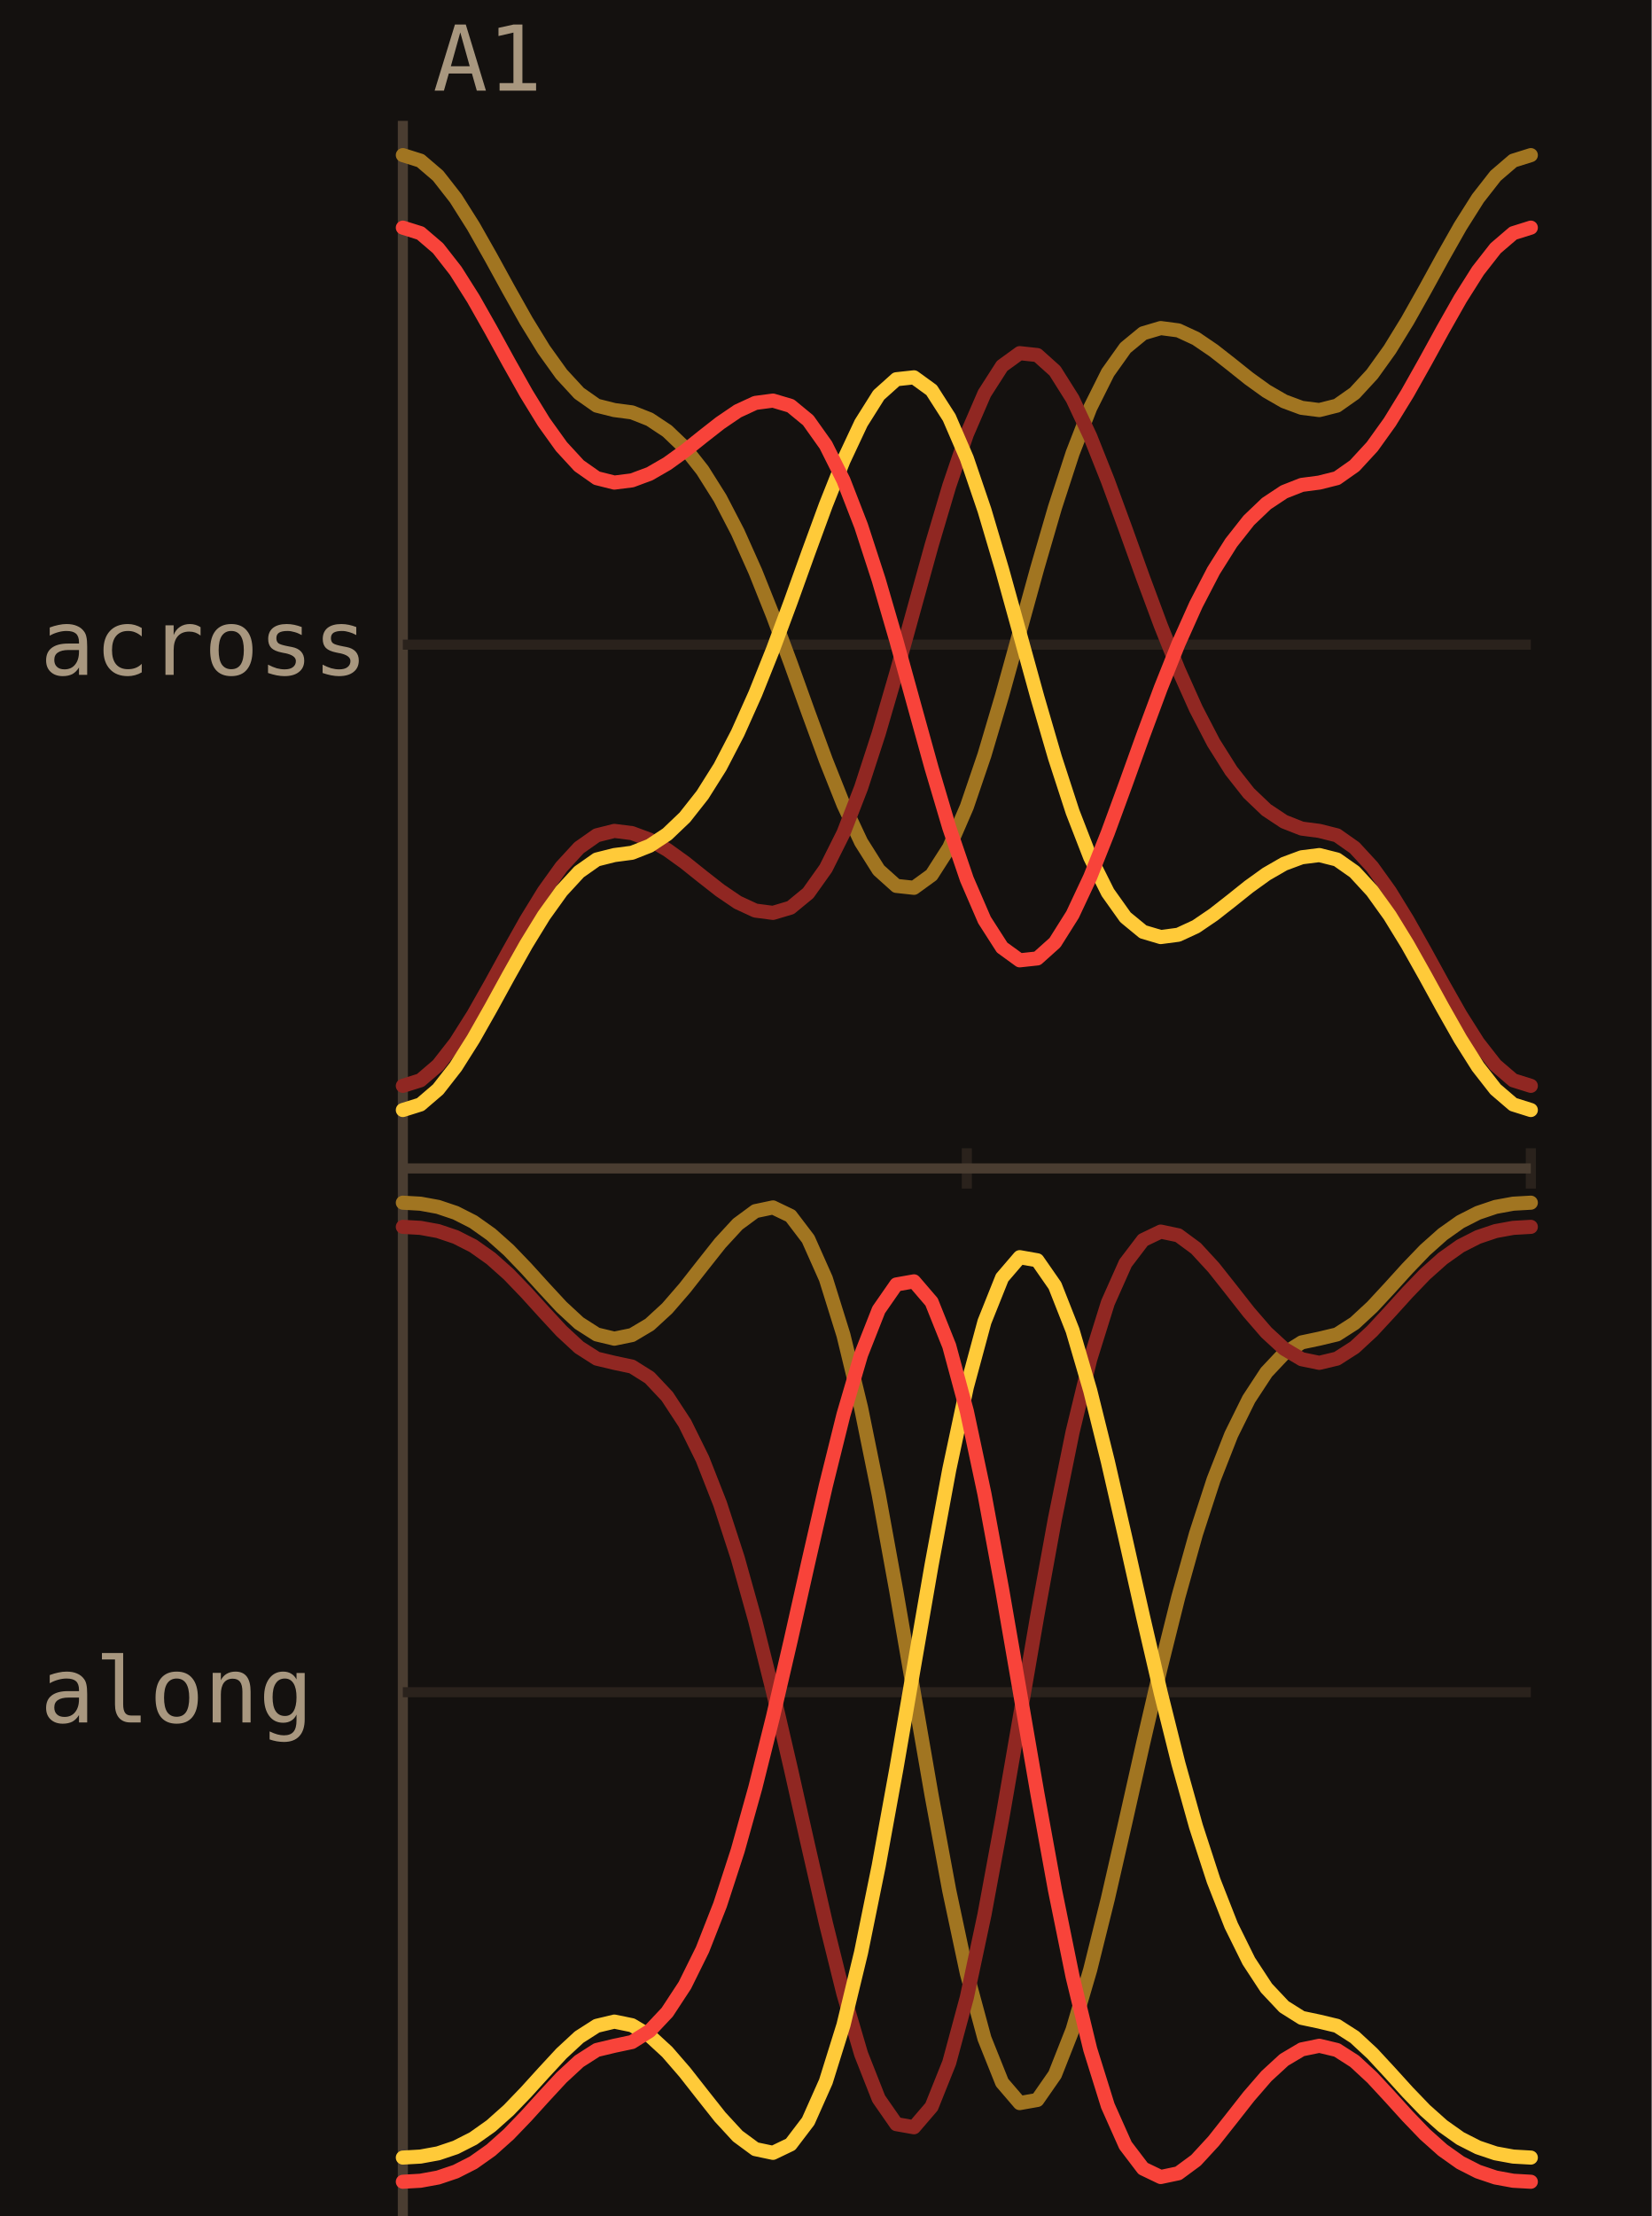
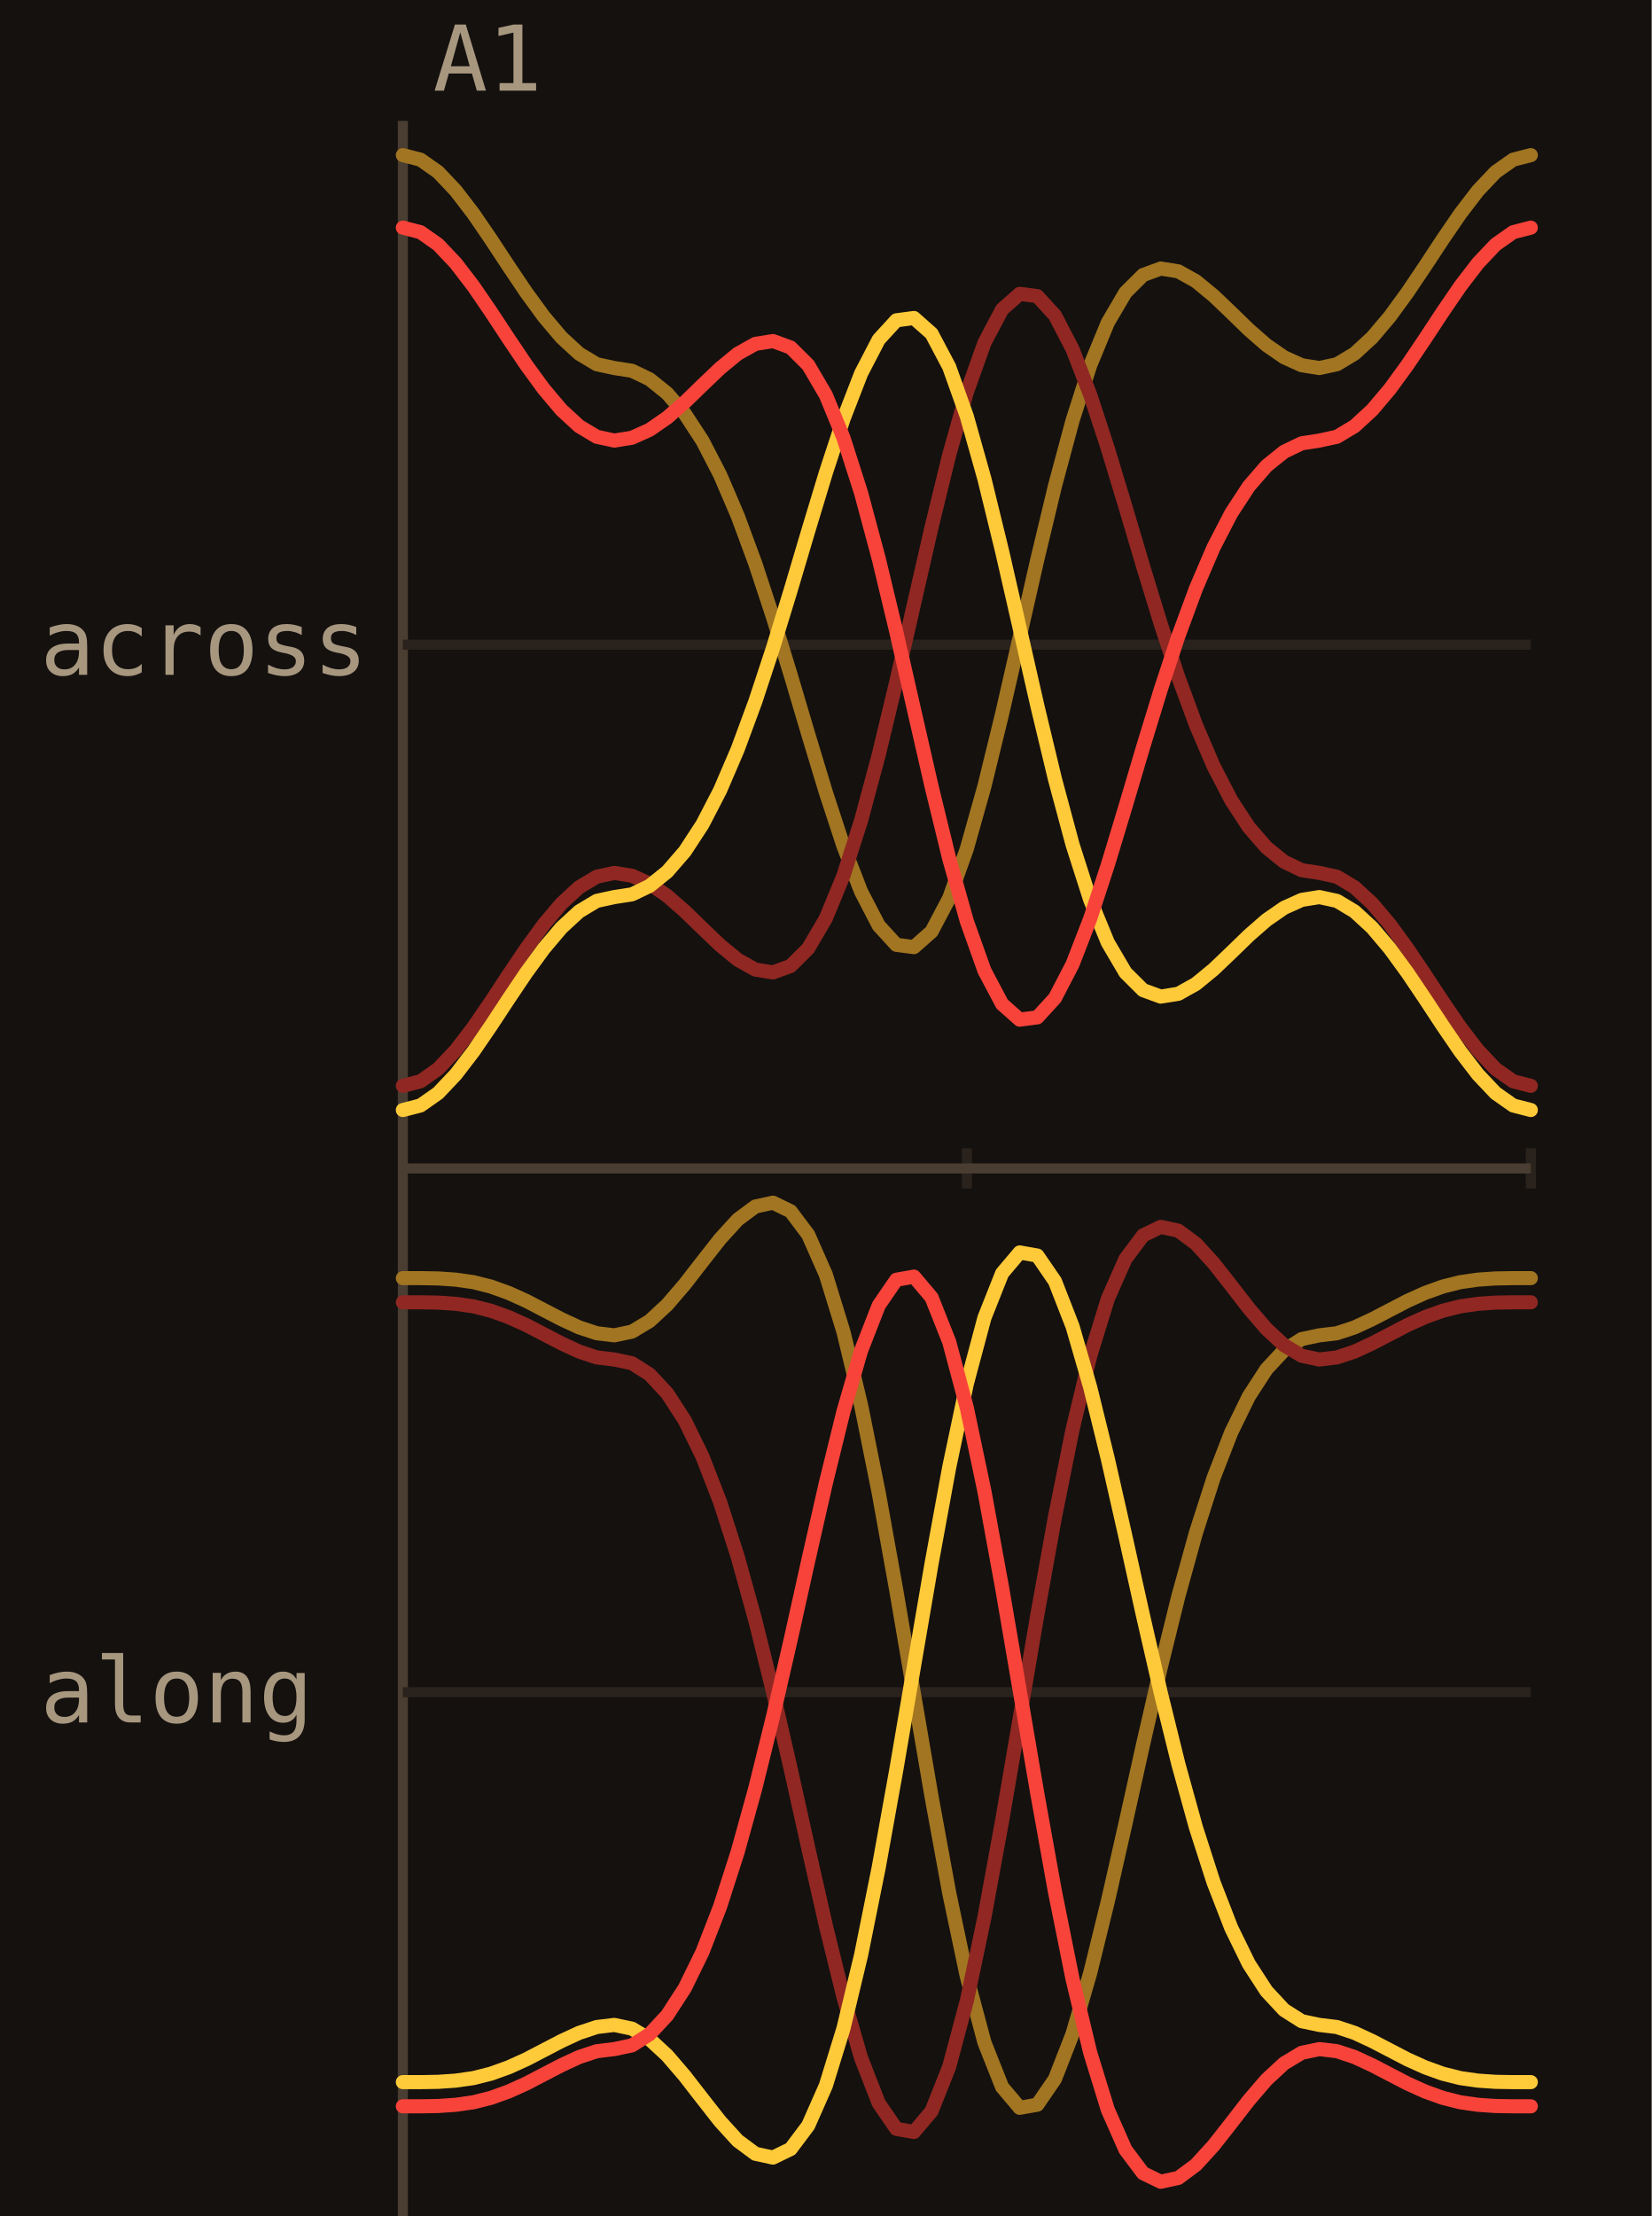
<svg xmlns="http://www.w3.org/2000/svg" viewBox="0 0 164 220" width="164" height="220" role="img">
  <rect width="164" height="220" fill="#14110f" />
  <path d="M40 12L40 220" stroke="#4a3d31" stroke-width="1" fill="none" />
  <path d="M96 114L96 118" stroke="#2a221c" stroke-width="1" fill="none" />
  <path d="M152 114L152 118" stroke="#2a221c" stroke-width="1" fill="none" />
  <path d="M40 64L152 64" stroke="#2a221c" stroke-width="1" fill="none" />
  <text x="4" y="67" fill="#a8977f" font-size="9" font-family="ui-monospace, Menlo, monospace">across</text>
  <path d="M40 168L152 168" stroke="#2a221c" stroke-width="1" fill="none" />
  <text x="4" y="171" fill="#a8977f" font-size="9" font-family="ui-monospace, Menlo, monospace">along</text>
  <path d="M40 116L152 116" stroke="#4a3d31" stroke-width="1" fill="none" />
  <text x="43" y="9" fill="#a8977f" font-size="9" font-family="ui-monospace, Menlo, monospace">A1</text>
-   <path d="M40 15.4L41.75 15.95L43.5 17.45L45.25 19.69L47 22.46L48.75 25.55L50.5 28.74L52.25 31.85L54 34.7L55.75 37.14L57.5 39.04L59.25 40.27L61 40.71L62.75 40.94L64.5 41.63L66.25 42.79L68 44.46L69.75 46.68L71.5 49.46L73.25 52.83L75 56.74L76.75 61.12L78.5 65.83L80.25 70.7L82 75.47L83.75 79.87L85.5 83.6L87.25 86.38L89 87.95L90.75 88.14L92.5 86.87L94.25 84.14L96 80.09L97.75 74.95L99.5 69.05L101.25 62.73L103 56.39L104.75 50.38L106.5 45L108.25 40.49L110 36.99L111.75 34.53L113.5 33.09L115.25 32.57L117 32.8L118.75 33.61L120.5 34.8L122.25 36.17L124 37.57L125.75 38.83L127.5 39.84L129.25 40.49L131 40.71L132.75 40.27L134.5 39.04L136.25 37.14L138 34.7L139.75 31.85L141.5 28.74L143.25 25.55L145 22.46L146.75 19.69L148.5 17.45L150.25 15.95L152 15.4" fill="none" stroke="#a17521" stroke-width="1.4" stroke-linecap="round" stroke-linejoin="round" />
-   <path d="M40 107.8L41.75 107.25L43.5 105.75L45.25 103.51L47 100.74L48.75 97.65L50.5 94.46L52.25 91.35L54 88.5L55.75 86.06L57.5 84.16L59.25 82.93L61 82.49L62.75 82.71L64.5 83.36L66.25 84.37L68 85.63L69.75 87.03L71.5 88.4L73.25 89.59L75 90.4L76.75 90.63L78.5 90.11L80.25 88.67L82 86.21L83.75 82.71L85.5 78.2L87.25 72.82L89 66.81L90.75 60.47L92.5 54.15L94.25 48.25L96 43.11L97.75 39.06L99.5 36.33L101.25 35.06L103 35.25L104.75 36.82L106.5 39.6L108.25 43.33L110 47.73L111.75 52.5L113.5 57.37L115.25 62.08L117 66.46L118.75 70.37L120.5 73.74L122.25 76.52L124 78.74L125.75 80.41L127.5 81.57L129.25 82.26L131 82.49L132.75 82.93L134.5 84.16L136.25 86.06L138 88.5L139.75 91.35L141.5 94.46L143.25 97.65L145 100.74L146.75 103.51L148.5 105.75L150.25 107.25L152 107.8" fill="none" stroke="#902722" stroke-width="1.4" stroke-linecap="round" stroke-linejoin="round" />
-   <path d="M40 110.2L41.75 109.65L43.5 108.15L45.25 105.91L47 103.14L48.75 100.05L50.5 96.86L52.25 93.75L54 90.9L55.75 88.46L57.5 86.56L59.25 85.33L61 84.89L62.75 84.66L64.5 83.97L66.25 82.81L68 81.14L69.75 78.92L71.5 76.14L73.25 72.77L75 68.86L76.75 64.48L78.5 59.77L80.25 54.9L82 50.13L83.75 45.73L85.5 42L87.25 39.22L89 37.65L90.75 37.46L92.5 38.73L94.25 41.46L96 45.51L97.75 50.65L99.5 56.55L101.25 62.87L103 69.21L104.75 75.22L106.5 80.6L108.25 85.11L110 88.61L111.75 91.07L113.5 92.51L115.25 93.03L117 92.8L118.75 91.99L120.5 90.8L122.25 89.43L124 88.03L125.75 86.77L127.5 85.76L129.25 85.11L131 84.89L132.75 85.33L134.5 86.56L136.25 88.46L138 90.9L139.75 93.75L141.5 96.86L143.25 100.05L145 103.14L146.75 105.91L148.5 108.15L150.25 109.65L152 110.2" fill="none" stroke="#ffca39" stroke-width="1.4" stroke-linecap="round" stroke-linejoin="round" />
-   <path d="M40 22.6L41.75 23.15L43.5 24.65L45.25 26.89L47 29.66L48.75 32.75L50.5 35.94L52.25 39.05L54 41.9L55.75 44.34L57.5 46.24L59.25 47.47L61 47.91L62.75 47.69L64.5 47.04L66.25 46.03L68 44.77L69.75 43.37L71.5 42L73.25 40.81L75 40L76.75 39.77L78.5 40.29L80.25 41.73L82 44.19L83.75 47.69L85.5 52.2L87.25 57.58L89 63.59L90.75 69.93L92.5 76.25L94.25 82.15L96 87.29L97.75 91.34L99.5 94.07L101.25 95.34L103 95.15L104.75 93.58L106.5 90.8L108.25 87.07L110 82.67L111.75 77.9L113.5 73.03L115.25 68.32L117 63.94L118.75 60.03L120.5 56.66L122.25 53.88L124 51.66L125.75 49.99L127.5 48.83L129.25 48.14L131 47.91L132.75 47.47L134.5 46.24L136.25 44.34L138 41.9L139.75 39.05L141.5 35.94L143.25 32.75L145 29.66L146.75 26.89L148.5 24.65L150.25 23.15L152 22.6" fill="none" stroke="#f8433a" stroke-width="1.4" stroke-linecap="round" stroke-linejoin="round" />
-   <path d="M40 119.4L41.75 119.5L43.5 119.82L45.25 120.41L47 121.3L48.75 122.54L50.5 124.1L52.25 125.92L54 127.85L55.75 129.74L57.5 131.36L59.25 132.48L61 132.9L62.75 132.54L64.5 131.5L66.25 129.89L68 127.87L69.75 125.64L71.5 123.43L73.25 121.53L75 120.24L76.75 119.87L78.5 120.71L80.25 123.01L82 126.94L83.75 132.55L85.5 139.77L87.25 148.37L89 157.98L90.75 168.13L92.5 178.23L94.25 187.68L96 195.9L97.75 202.38L99.5 206.75L101.25 208.79L103 208.48L104.75 205.96L106.5 201.52L108.25 195.55L110 188.51L111.75 180.87L113.5 173.09L115.25 165.55L117 158.54L118.75 152.28L120.5 146.9L122.25 142.44L124 138.9L125.75 136.23L127.5 134.37L129.25 133.27L131 132.9L132.75 132.48L134.5 131.36L136.25 129.74L138 127.85L139.75 125.92L141.5 124.1L143.25 122.54L145 121.3L146.75 120.41L148.5 119.82L150.25 119.5L152 119.4" fill="none" stroke="#a17521" stroke-width="1.4" stroke-linecap="round" stroke-linejoin="round" />
-   <path d="M40 121.8L41.75 121.9L43.5 122.22L45.25 122.81L47 123.7L48.75 124.94L50.5 126.5L52.25 128.32L54 130.25L55.75 132.14L57.5 133.76L59.25 134.88L61 135.3L62.75 135.67L64.5 136.77L66.25 138.63L68 141.3L69.75 144.84L71.5 149.3L73.25 154.68L75 160.94L76.75 167.95L78.5 175.49L80.25 183.27L82 190.91L83.75 197.95L85.5 203.92L87.25 208.36L89 210.88L90.75 211.19L92.5 209.15L94.25 204.78L96 198.3L97.75 190.08L99.5 180.63L101.25 170.53L103 160.38L104.75 150.77L106.5 142.17L108.25 134.95L110 129.34L111.75 125.41L113.5 123.11L115.25 122.27L117 122.64L118.75 123.93L120.5 125.83L122.25 128.04L124 130.27L125.75 132.29L127.5 133.9L129.25 134.94L131 135.3L132.75 134.88L134.5 133.76L136.25 132.14L138 130.25L139.75 128.32L141.5 126.5L143.25 124.94L145 123.7L146.75 122.81L148.5 122.22L150.25 121.9L152 121.8" fill="none" stroke="#902722" stroke-width="1.4" stroke-linecap="round" stroke-linejoin="round" />
-   <path d="M40 214.2L41.75 214.1L43.5 213.78L45.25 213.19L47 212.3L48.75 211.06L50.5 209.5L52.25 207.68L54 205.75L55.75 203.86L57.5 202.24L59.25 201.12L61 200.7L62.75 201.06L64.5 202.1L66.25 203.71L68 205.73L69.75 207.96L71.5 210.17L73.25 212.07L75 213.36L76.75 213.73L78.5 212.89L80.25 210.59L82 206.66L83.75 201.05L85.5 193.83L87.25 185.23L89 175.62L90.75 165.47L92.5 155.37L94.25 145.92L96 137.7L97.75 131.22L99.5 126.85L101.25 124.81L103 125.12L104.75 127.64L106.5 132.08L108.25 138.05L110 145.09L111.75 152.73L113.5 160.51L115.25 168.05L117 175.06L118.75 181.32L120.5 186.7L122.25 191.16L124 194.7L125.75 197.37L127.5 199.23L129.25 200.33L131 200.7L132.75 201.12L134.5 202.24L136.25 203.86L138 205.75L139.75 207.68L141.5 209.5L143.25 211.06L145 212.3L146.75 213.19L148.5 213.78L150.25 214.1L152 214.2" fill="none" stroke="#ffca39" stroke-width="1.4" stroke-linecap="round" stroke-linejoin="round" />
-   <path d="M40 216.6L41.75 216.5L43.5 216.18L45.25 215.59L47 214.7L48.75 213.46L50.5 211.9L52.25 210.08L54 208.15L55.75 206.26L57.5 204.64L59.25 203.52L61 203.1L62.75 202.73L64.5 201.63L66.25 199.77L68 197.1L69.75 193.56L71.5 189.1L73.25 183.72L75 177.46L76.75 170.45L78.5 162.91L80.25 155.13L82 147.49L83.75 140.45L85.5 134.48L87.25 130.04L89 127.52L90.75 127.21L92.5 129.25L94.25 133.62L96 140.1L97.75 148.32L99.5 157.77L101.25 167.87L103 178.02L104.75 187.63L106.5 196.23L108.25 203.45L110 209.06L111.75 212.99L113.5 215.29L115.25 216.13L117 215.76L118.75 214.47L120.5 212.57L122.25 210.36L124 208.13L125.75 206.11L127.5 204.5L129.25 203.46L131 203.1L132.75 203.52L134.5 204.64L136.25 206.26L138 208.15L139.75 210.08L141.5 211.9L143.25 213.46L145 214.7L146.75 215.59L148.5 216.18L150.25 216.5L152 216.6" fill="none" stroke="#f8433a" stroke-width="1.4" stroke-linecap="round" stroke-linejoin="round" />
+   <path d="M40 15.4L41.75 15.85L43.5 17.08L45.25 18.93L47 21.21L48.75 23.77L50.5 26.43L52.25 29.03L54 31.43L55.75 33.5L57.5 35.11L59.25 36.16L61 36.54L62.75 36.81L64.5 37.65L66.25 39.06L68 41.08L69.75 43.76L71.5 47.14L73.25 51.22L75 55.96L76.75 61.27L78.5 66.98L80.25 72.88L82 78.66L83.75 84L85.5 88.52L87.25 91.89L89 93.8L90.75 94.03L92.5 92.48L94.25 89.17L96 84.26L97.75 78.04L99.5 70.88L101.25 63.23L103 55.54L104.75 48.25L106.5 41.74L108.25 36.27L110 32.02L111.75 29.04L113.5 27.3L115.25 26.66L117 26.94L118.75 27.92L120.5 29.36L122.25 31.03L124 32.73L125.75 34.26L127.5 35.47L129.25 36.26L131 36.54L132.75 36.16L134.5 35.11L136.25 33.5L138 31.43L139.75 29.03L141.5 26.43L143.25 23.77L145 21.21L146.75 18.93L148.5 17.08L150.25 15.85L152 15.4" fill="none" stroke="#a17521" stroke-width="1.4" stroke-linecap="round" stroke-linejoin="round" />
+   <path d="M40 107.8L41.75 107.35L43.5 106.12L45.25 104.27L47 101.99L48.75 99.43L50.5 96.77L52.25 94.17L54 91.77L55.75 89.7L57.5 88.09L59.25 87.04L61 86.66L62.75 86.94L64.5 87.73L66.25 88.94L68 90.47L69.75 92.17L71.5 93.84L73.25 95.28L75 96.26L76.75 96.54L78.5 95.9L80.25 94.16L82 91.18L83.75 86.93L85.5 81.46L87.25 74.95L89 67.66L90.75 59.97L92.5 52.32L94.25 45.16L96 38.94L97.75 34.03L99.5 30.72L101.25 29.17L103 29.4L104.75 31.31L106.5 34.68L108.25 39.2L110 44.54L111.75 50.32L113.5 56.22L115.25 61.93L117 67.24L118.75 71.98L120.5 76.06L122.25 79.44L124 82.12L125.75 84.14L127.5 85.55L129.25 86.39L131 86.66L132.75 87.04L134.5 88.09L136.25 89.7L138 91.77L139.75 94.17L141.5 96.77L143.25 99.43L145 101.99L146.75 104.27L148.5 106.12L150.25 107.35L152 107.8" fill="none" stroke="#902722" stroke-width="1.4" stroke-linecap="round" stroke-linejoin="round" />
+   <path d="M40 110.2L41.75 109.75L43.5 108.52L45.25 106.67L47 104.39L48.75 101.83L50.5 99.17L52.25 96.57L54 94.17L55.75 92.1L57.5 90.49L59.25 89.44L61 89.06L62.75 88.79L64.5 87.95L66.25 86.54L68 84.52L69.75 81.84L71.5 78.46L73.25 74.38L75 69.64L76.75 64.33L78.5 58.62L80.25 52.72L82 46.94L83.75 41.6L85.5 37.08L87.25 33.71L89 31.8L90.75 31.57L92.5 33.12L94.25 36.43L96 41.34L97.75 47.56L99.5 54.72L101.25 62.37L103 70.06L104.75 77.35L106.5 83.86L108.25 89.33L110 93.58L111.75 96.56L113.5 98.3L115.25 98.94L117 98.66L118.75 97.68L120.5 96.24L122.25 94.57L124 92.87L125.75 91.34L127.5 90.13L129.25 89.34L131 89.06L132.75 89.44L134.5 90.49L136.25 92.1L138 94.17L139.75 96.57L141.5 99.17L143.25 101.83L145 104.39L146.75 106.67L148.5 108.52L150.25 109.75L152 110.2" fill="none" stroke="#ffca39" stroke-width="1.4" stroke-linecap="round" stroke-linejoin="round" />
+   <path d="M40 22.6L41.75 23.05L43.5 24.28L45.25 26.13L47 28.41L48.75 30.97L50.5 33.63L52.25 36.23L54 38.63L55.75 40.7L57.5 42.31L59.25 43.36L61 43.74L62.75 43.46L64.5 42.67L66.25 41.46L68 39.93L69.75 38.23L71.5 36.56L73.25 35.12L75 34.14L76.75 33.86L78.5 34.5L80.25 36.24L82 39.22L83.75 43.47L85.5 48.94L87.25 55.45L89 62.74L90.75 70.43L92.5 78.08L94.25 85.24L96 91.46L97.75 96.37L99.5 99.68L101.25 101.23L103 101L104.75 99.09L106.5 95.72L108.25 91.2L110 85.86L111.75 80.08L113.5 74.18L115.25 68.47L117 63.16L118.75 58.42L120.5 54.34L122.25 50.96L124 48.28L125.75 46.26L127.5 44.85L129.25 44.01L131 43.74L132.75 43.36L134.5 42.31L136.25 40.7L138 38.63L139.75 36.23L141.5 33.63L143.25 30.97L145 28.41L146.75 26.13L148.5 24.28L150.25 23.05L152 22.6" fill="none" stroke="#f8433a" stroke-width="1.4" stroke-linecap="round" stroke-linejoin="round" />
+   <path d="M40 126.89L41.75 126.89L43.5 126.92L45.25 127.04L47 127.29L48.75 127.73L50.5 128.36L52.25 129.15L54 130.06L55.75 130.97L57.5 131.78L59.25 132.36L61 132.57L62.75 132.2L64.5 131.15L66.25 129.53L68 127.49L69.75 125.23L71.5 123L73.25 121.08L75 119.78L76.75 119.4L78.5 120.25L80.25 122.58L82 126.54L83.75 132.22L85.5 139.51L87.25 148.2L89 157.92L90.75 168.17L92.5 178.38L94.25 187.93L96 196.23L97.75 202.78L99.5 207.19L101.25 209.26L103 208.95L104.75 206.4L106.5 201.91L108.25 195.87L110 188.76L111.75 181.05L113.5 173.18L115.25 165.56L117 158.48L118.75 152.16L120.5 146.72L122.25 142.21L124 138.63L125.75 135.93L127.5 134.05L129.25 132.94L131 132.57L132.75 132.36L134.5 131.78L136.25 130.97L138 130.06L139.75 129.15L141.5 128.36L143.25 127.73L145 127.29L146.75 127.04L148.5 126.92L150.25 126.89L152 126.89" fill="none" stroke="#a17521" stroke-width="1.4" stroke-linecap="round" stroke-linejoin="round" />
+   <path d="M40 129.29L41.75 129.29L43.5 129.32L45.25 129.44L47 129.69L48.75 130.13L50.5 130.76L52.25 131.55L54 132.46L55.75 133.37L57.5 134.18L59.25 134.76L61 134.97L62.75 135.34L64.5 136.45L66.25 138.33L68 141.03L69.75 144.61L71.5 149.12L73.25 154.56L75 160.88L76.75 167.96L78.5 175.58L80.25 183.45L82 191.16L83.75 198.27L85.5 204.31L87.25 208.8L89 211.35L90.75 211.66L92.5 209.59L94.25 205.18L96 198.63L97.75 190.33L99.5 180.78L101.25 170.57L103 160.32L104.75 150.6L106.5 141.91L108.25 134.62L110 128.94L111.75 124.98L113.5 122.65L115.25 121.8L117 122.18L118.75 123.48L120.5 125.4L122.25 127.63L124 129.89L125.75 131.93L127.5 133.55L129.25 134.6L131 134.97L132.75 134.76L134.5 134.18L136.25 133.37L138 132.46L139.75 131.55L141.5 130.76L143.25 130.13L145 129.69L146.75 129.44L148.5 129.32L150.25 129.29L152 129.29" fill="none" stroke="#902722" stroke-width="1.4" stroke-linecap="round" stroke-linejoin="round" />
+   <path d="M40 206.71L41.75 206.71L43.5 206.68L45.25 206.56L47 206.31L48.75 205.87L50.5 205.24L52.25 204.45L54 203.54L55.75 202.63L57.5 201.82L59.25 201.24L61 201.03L62.75 201.4L64.5 202.45L66.25 204.07L68 206.11L69.75 208.37L71.5 210.6L73.25 212.52L75 213.82L76.75 214.2L78.5 213.35L80.25 211.02L82 207.06L83.75 201.38L85.5 194.09L87.25 185.4L89 175.68L90.75 165.43L92.5 155.22L94.25 145.67L96 137.37L97.75 130.82L99.5 126.41L101.25 124.34L103 124.65L104.75 127.2L106.5 131.69L108.25 137.73L110 144.84L111.75 152.55L113.5 160.42L115.25 168.04L117 175.12L118.75 181.44L120.5 186.88L122.25 191.39L124 194.97L125.75 197.67L127.5 199.55L129.25 200.66L131 201.03L132.75 201.24L134.5 201.82L136.25 202.63L138 203.54L139.75 204.45L141.5 205.24L143.25 205.87L145 206.31L146.75 206.56L148.5 206.68L150.25 206.71L152 206.71" fill="none" stroke="#ffca39" stroke-width="1.4" stroke-linecap="round" stroke-linejoin="round" />
+   <path d="M40 209.11L41.75 209.11L43.5 209.08L45.25 208.96L47 208.71L48.75 208.27L50.5 207.64L52.25 206.85L54 205.94L55.75 205.03L57.5 204.22L59.25 203.64L61 203.43L62.75 203.06L64.5 201.95L66.25 200.07L68 197.37L69.75 193.79L71.5 189.28L73.25 183.84L75 177.52L76.75 170.44L78.5 162.82L80.25 154.95L82 147.24L83.75 140.13L85.5 134.09L87.25 129.6L89 127.05L90.75 126.74L92.5 128.81L94.25 133.22L96 139.77L97.75 148.07L99.5 157.62L101.25 167.83L103 178.08L104.75 187.8L106.5 196.49L108.25 203.78L110 209.46L111.75 213.42L113.5 215.75L115.25 216.6L117 216.22L118.75 214.92L120.5 213L122.25 210.77L124 208.51L125.75 206.47L127.5 204.85L129.25 203.8L131 203.43L132.75 203.64L134.5 204.22L136.25 205.03L138 205.94L139.75 206.85L141.5 207.64L143.25 208.27L145 208.71L146.75 208.96L148.5 209.08L150.25 209.11L152 209.11" fill="none" stroke="#f8433a" stroke-width="1.4" stroke-linecap="round" stroke-linejoin="round" />
</svg>
